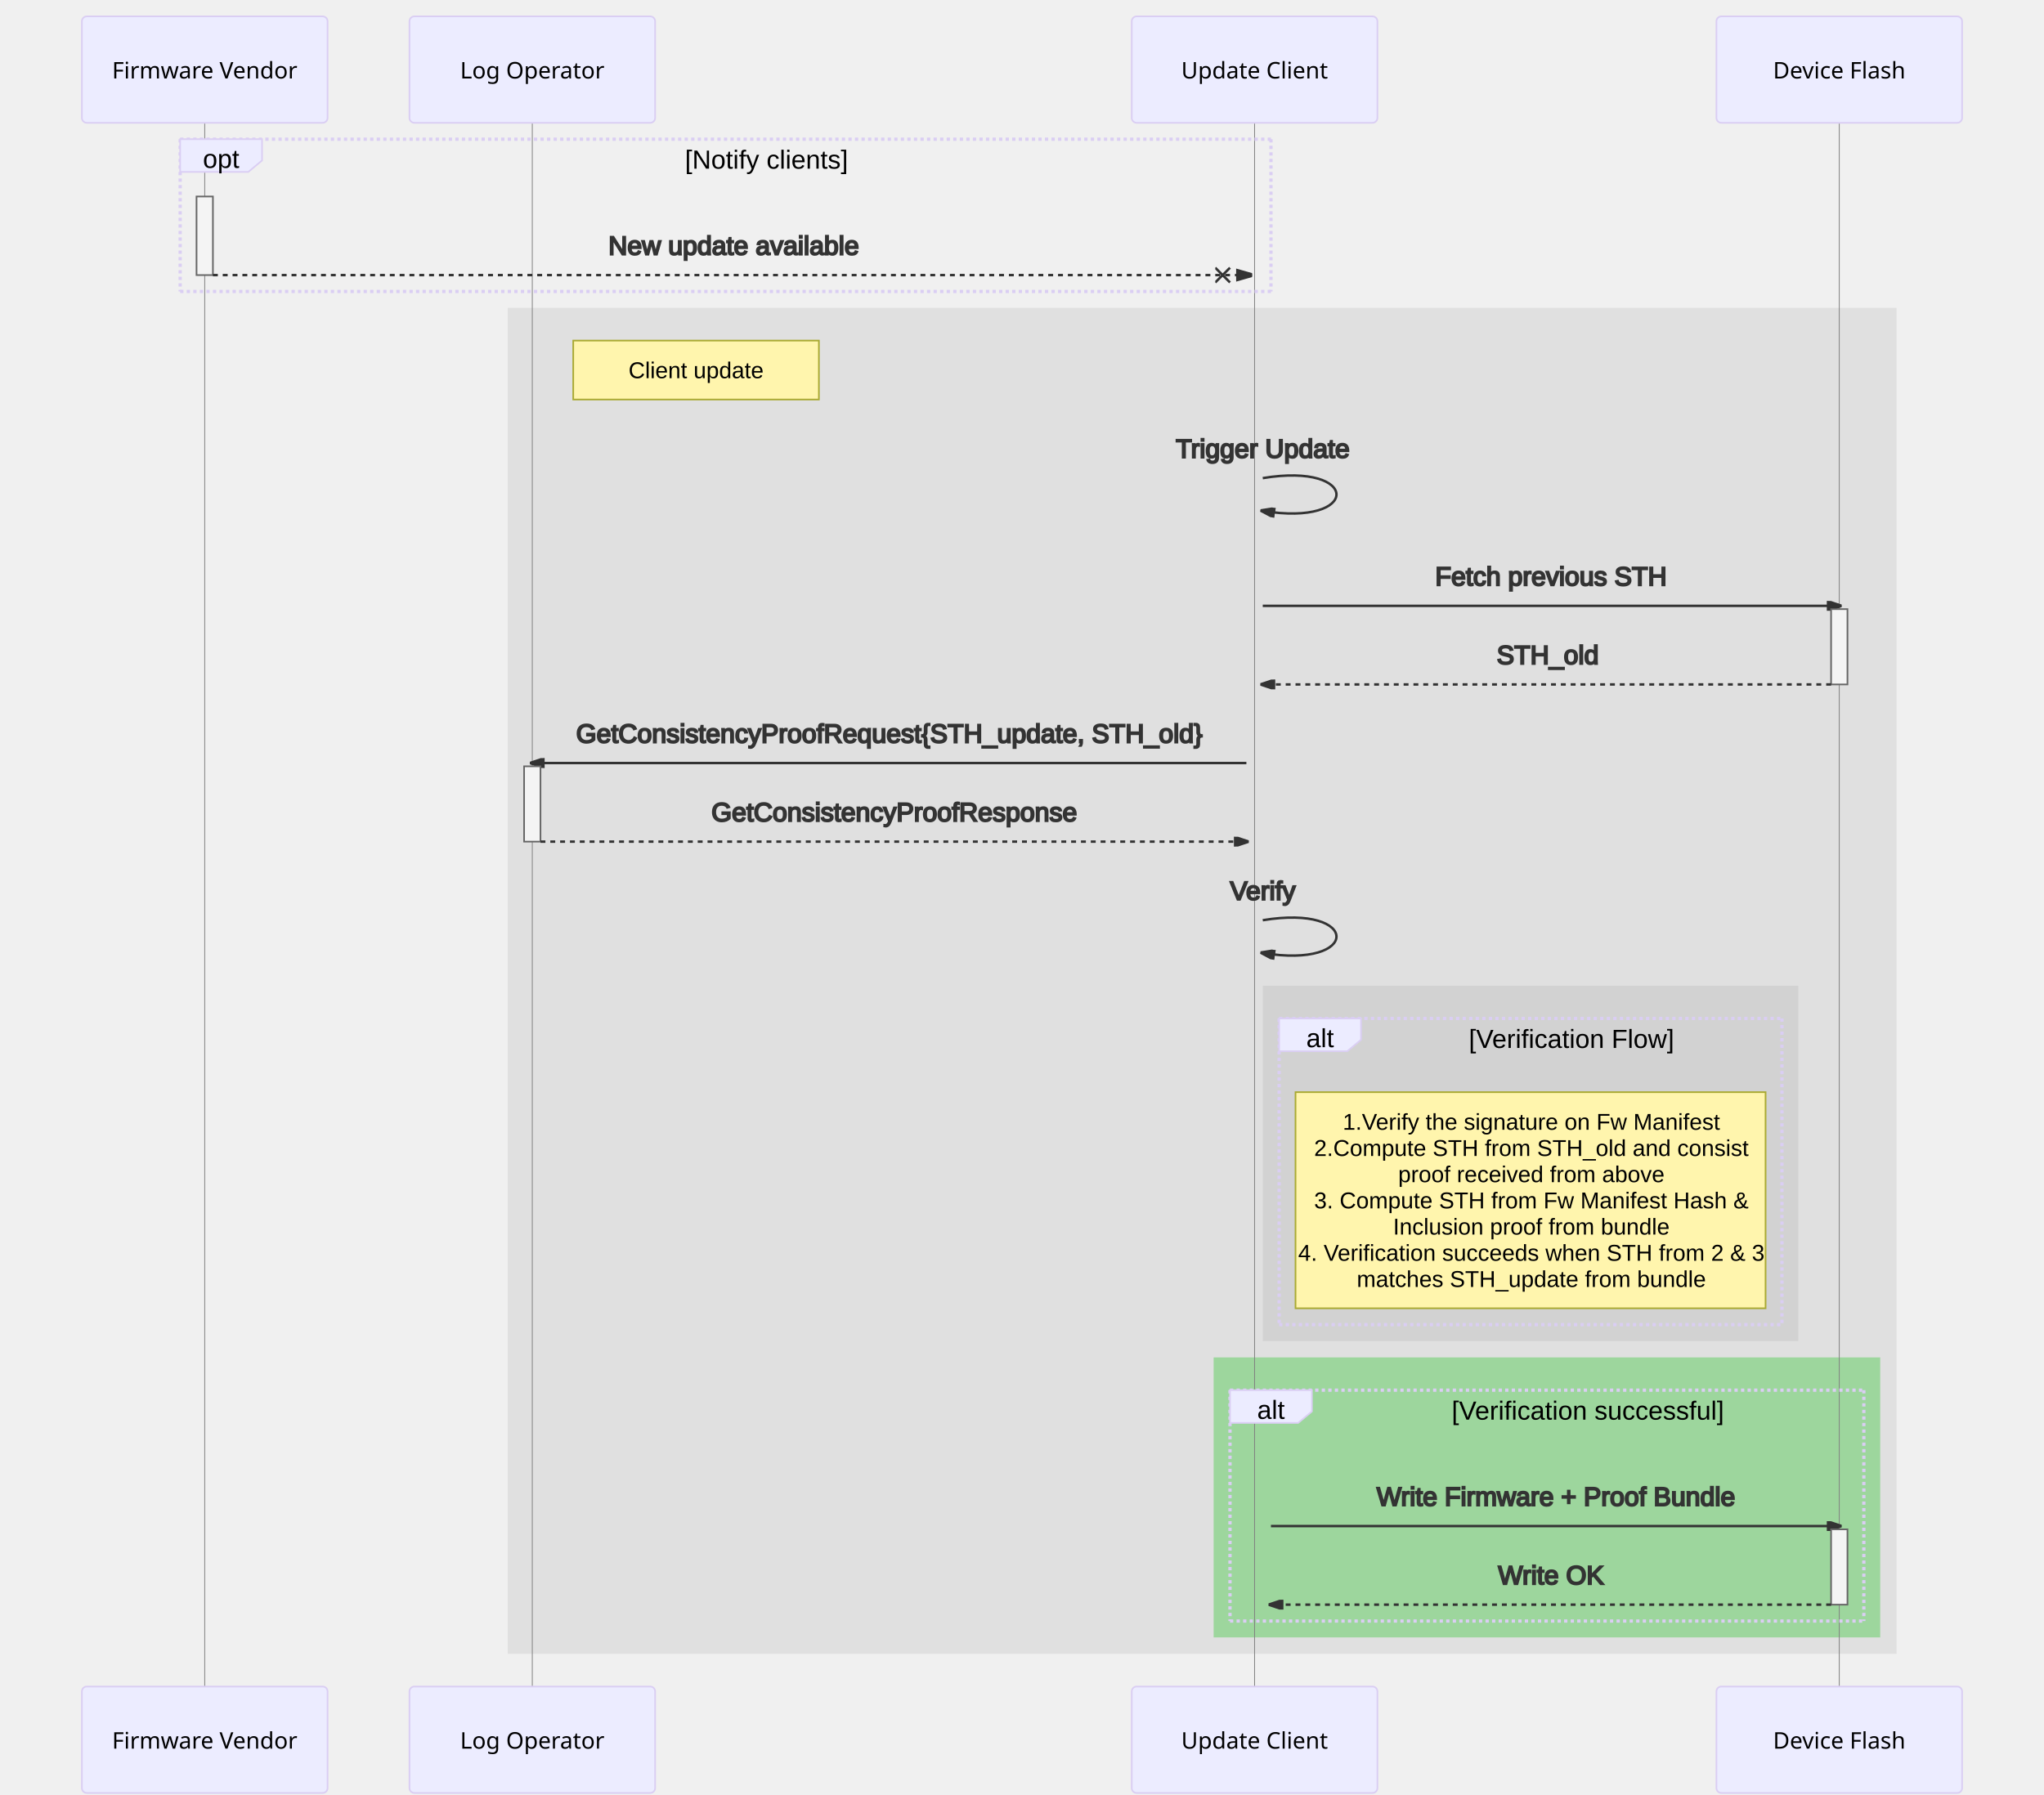
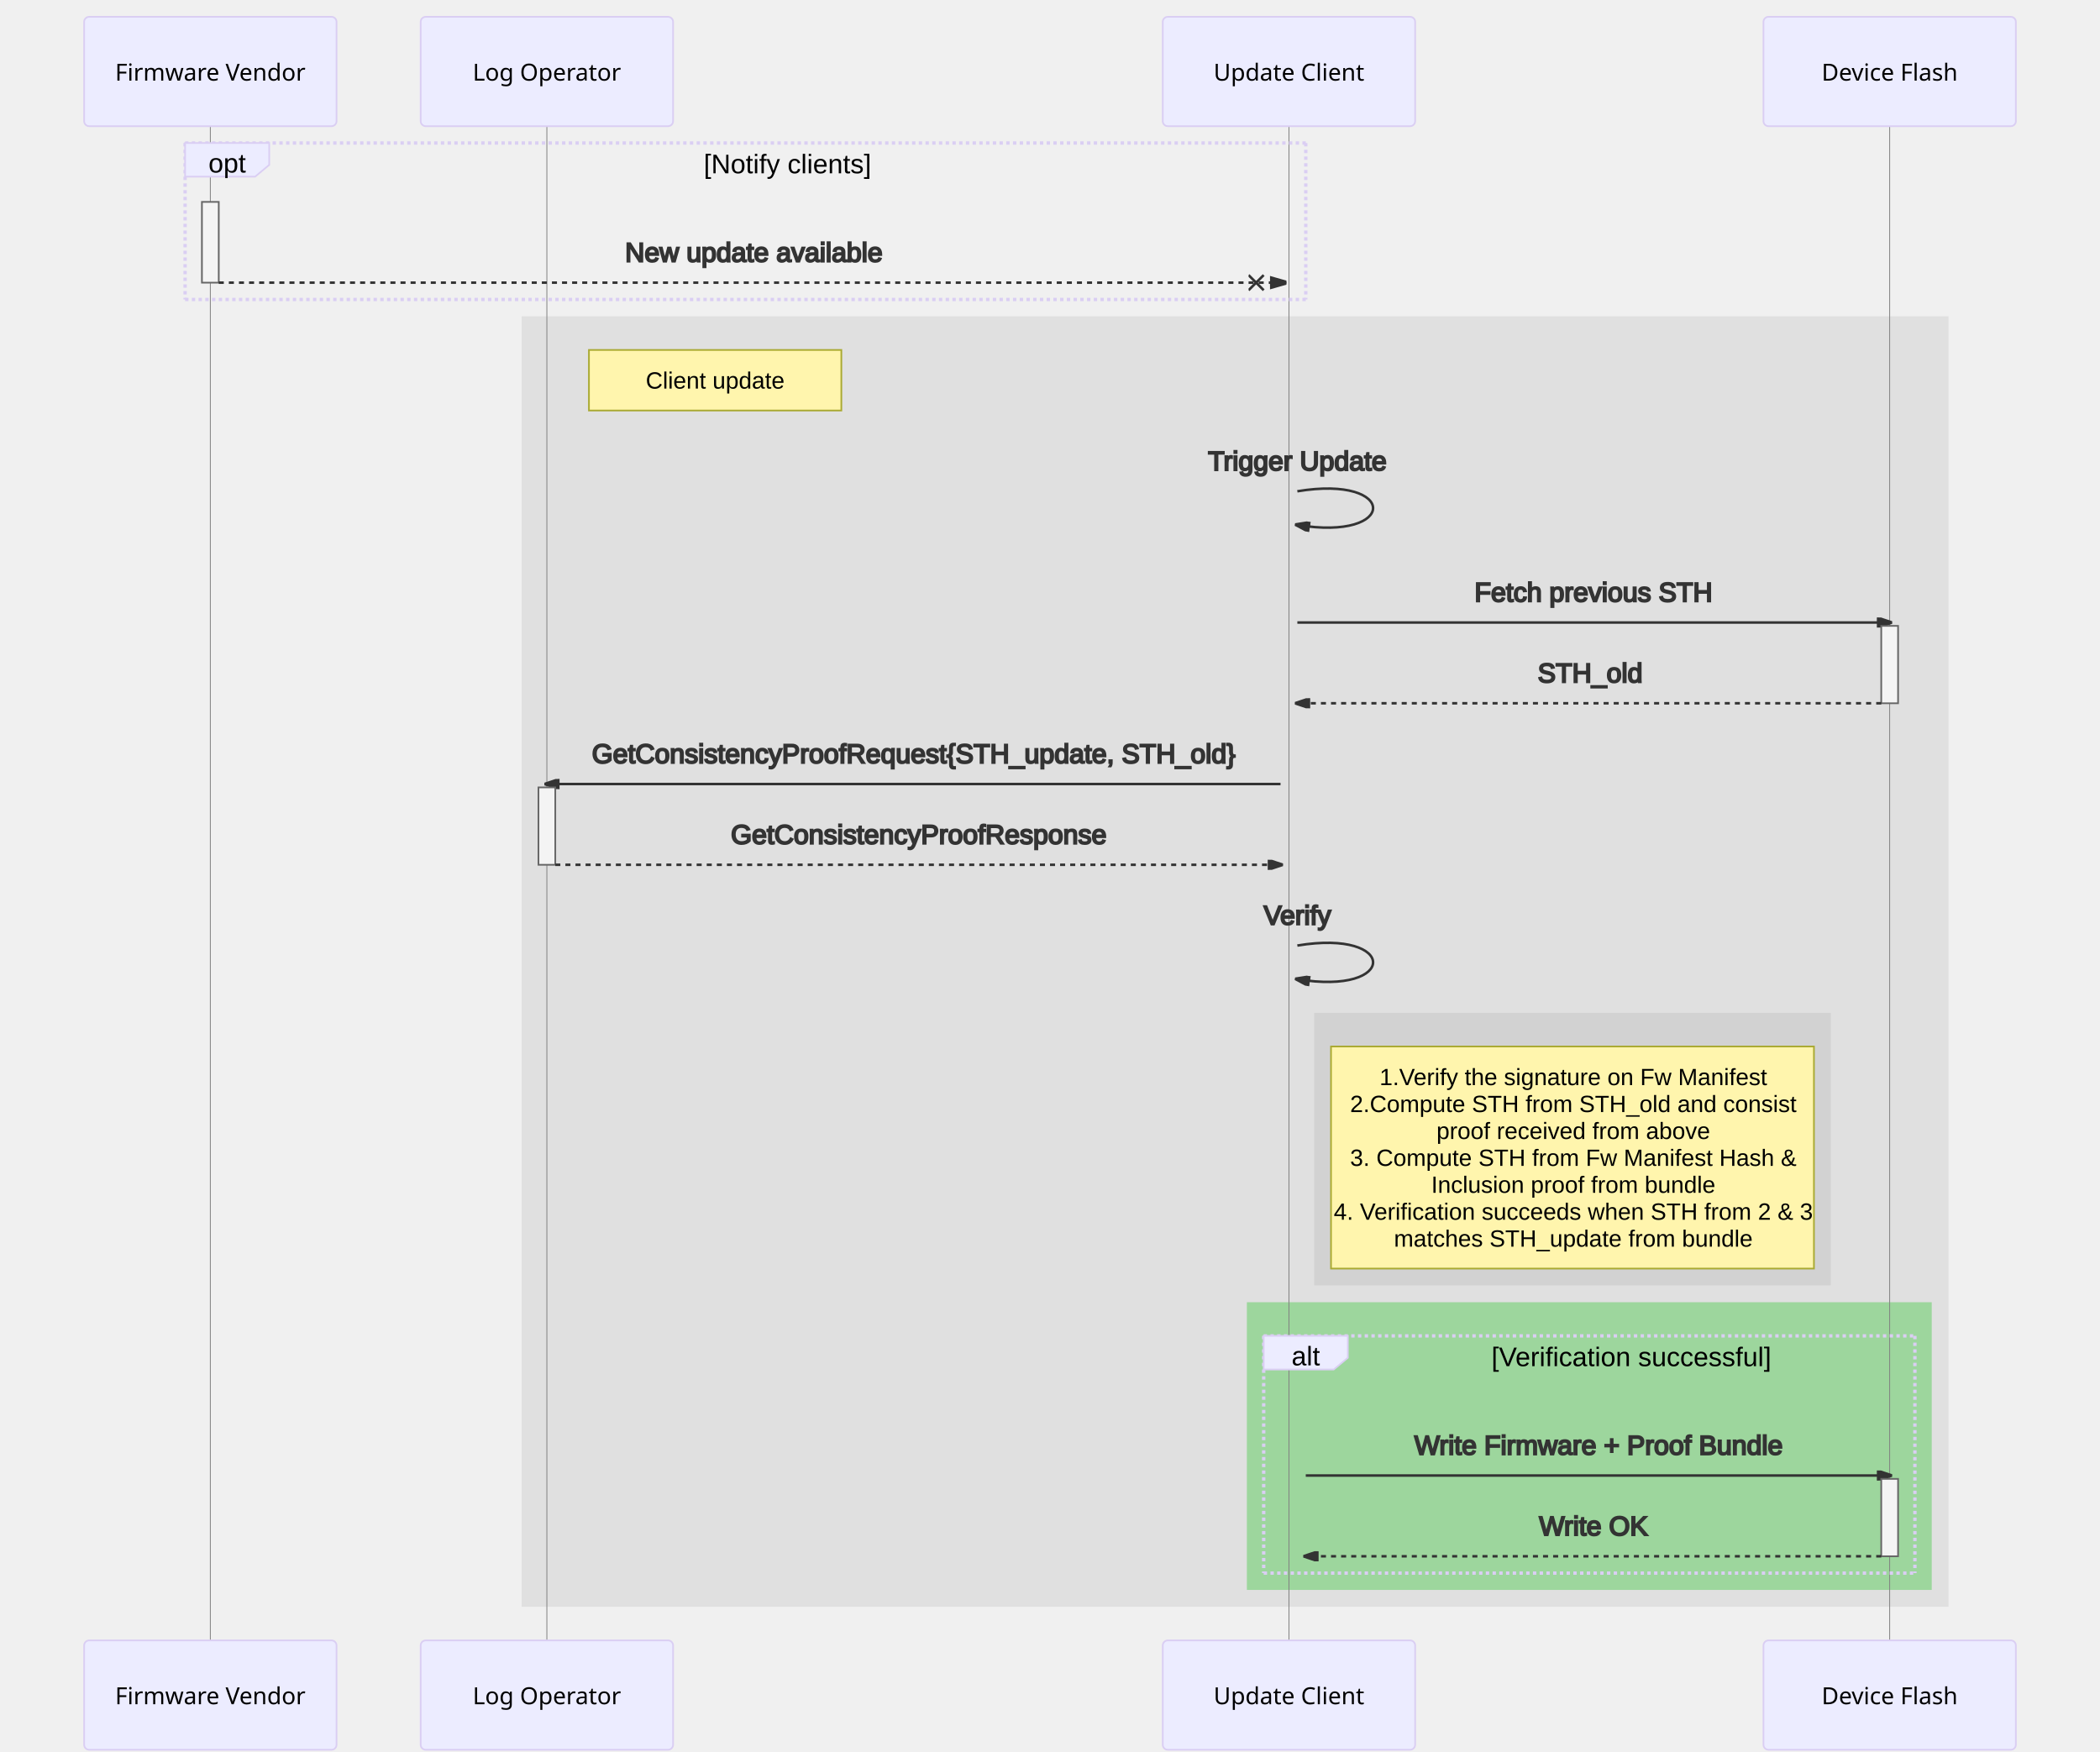
- <svg xmlns="http://www.w3.org/2000/svg" id="mermaid-1607087822647" width="100%" height="1096" style="max-width: 1248px;" viewBox="-50 -10 1248 1096">
-   <rect x="260" y="178" fill="rgba(80,80,80,0.1)" width="848" height="822" class="rect" />
-   <rect x="691" y="819" fill="rgba(0,192,0,0.3)" width="407" height="171" class="rect" />
-   <rect x="721" y="592" fill="rgba(80,80,80,0.1)" width="327" height="217" class="rect" />
-   <style>#mermaid-1607087822647{font-family:"trebuchet ms",verdana,arial;font-size:16px;fill:#333;}#mermaid-1607087822647 .error-icon{fill:#552222;}#mermaid-1607087822647 .error-text{fill:#552222;stroke:#552222;}#mermaid-1607087822647 .edge-thickness-normal{stroke-width:2px;}#mermaid-1607087822647 .edge-thickness-thick{stroke-width:3.5px;}#mermaid-1607087822647 .edge-pattern-solid{stroke-dasharray:0;}#mermaid-1607087822647 .edge-pattern-dashed{stroke-dasharray:3;}#mermaid-1607087822647 .edge-pattern-dotted{stroke-dasharray:2;}#mermaid-1607087822647 .marker{fill:#333333;}#mermaid-1607087822647 .marker.cross{stroke:#333333;}#mermaid-1607087822647 svg{font-family:"trebuchet ms",verdana,arial;font-size:16px;}#mermaid-1607087822647 .actor{stroke:hsl(259.626,59.777%,87.902%);fill:#ECECFF;}#mermaid-1607087822647 text.actor &gt; tspan{fill:black;stroke:none;}#mermaid-1607087822647 .actor-line{stroke:grey;}#mermaid-1607087822647 .messageLine0{stroke-width:1.5;stroke-dasharray:none;stroke:#333;}#mermaid-1607087822647 .messageLine1{stroke-width:1.5;stroke-dasharray:2,2;stroke:#333;}#mermaid-1607087822647 #arrowhead path{fill:#333;stroke:#333;}#mermaid-1607087822647 .sequenceNumber{fill:white;}#mermaid-1607087822647 #sequencenumber{fill:#333;}#mermaid-1607087822647 #crosshead path{fill:#333;stroke:#333;}#mermaid-1607087822647 .messageText{fill:#333;stroke:#333;}#mermaid-1607087822647 .labelBox{stroke:hsl(259.626,59.777%,87.902%);fill:#ECECFF;}#mermaid-1607087822647 .labelText,#mermaid-1607087822647 .labelText &gt; tspan{fill:black;stroke:none;}#mermaid-1607087822647 .loopText,#mermaid-1607087822647 .loopText &gt; tspan{fill:black;stroke:none;}#mermaid-1607087822647 .loopLine{stroke-width:2px;stroke-dasharray:2,2;stroke:hsl(259.626,59.777%,87.902%);fill:hsl(259.626,59.777%,87.902%);}#mermaid-1607087822647 .note{stroke:#aaaa33;fill:#fff5ad;}#mermaid-1607087822647 .noteText,#mermaid-1607087822647 .noteText &gt; tspan{fill:black;stroke:none;}#mermaid-1607087822647 .activation0{fill:#f4f4f4;stroke:#666;}#mermaid-1607087822647 .activation1{fill:#f4f4f4;stroke:#666;}#mermaid-1607087822647 .activation2{fill:#f4f4f4;stroke:#666;}#mermaid-1607087822647:root{--mermaid-font-family:"trebuchet ms",verdana,arial;}#mermaid-1607087822647 sequence{fill:apa;}</style>
+ <svg xmlns="http://www.w3.org/2000/svg" id="mermaid-1607280184280" width="100%" height="1041" style="max-width: 1248px;" viewBox="-50 -10 1248 1041">
+   <rect x="260" y="178" fill="rgba(80,80,80,0.1)" width="848" height="767" class="rect" />
+   <rect x="691" y="764" fill="rgba(0,192,0,0.3)" width="407" height="171" class="rect" />
+   <rect x="731" y="592" fill="rgba(80,80,80,0.1)" width="307" height="162" class="rect" />
+   <style>#mermaid-1607280184280{font-family:"trebuchet ms",verdana,arial,sans-serif;font-size:16px;fill:#333;}#mermaid-1607280184280 .error-icon{fill:#552222;}#mermaid-1607280184280 .error-text{fill:#552222;stroke:#552222;}#mermaid-1607280184280 .edge-thickness-normal{stroke-width:2px;}#mermaid-1607280184280 .edge-thickness-thick{stroke-width:3.5px;}#mermaid-1607280184280 .edge-pattern-solid{stroke-dasharray:0;}#mermaid-1607280184280 .edge-pattern-dashed{stroke-dasharray:3;}#mermaid-1607280184280 .edge-pattern-dotted{stroke-dasharray:2;}#mermaid-1607280184280 .marker{fill:#333333;}#mermaid-1607280184280 .marker.cross{stroke:#333333;}#mermaid-1607280184280 svg{font-family:"trebuchet ms",verdana,arial,sans-serif;font-size:16px;}#mermaid-1607280184280 .actor{stroke:hsl(259.626,59.777%,87.902%);fill:#ECECFF;}#mermaid-1607280184280 text.actor &gt; tspan{fill:black;stroke:none;}#mermaid-1607280184280 .actor-line{stroke:grey;}#mermaid-1607280184280 .messageLine0{stroke-width:1.5;stroke-dasharray:none;stroke:#333;}#mermaid-1607280184280 .messageLine1{stroke-width:1.5;stroke-dasharray:2,2;stroke:#333;}#mermaid-1607280184280 #arrowhead path{fill:#333;stroke:#333;}#mermaid-1607280184280 .sequenceNumber{fill:white;}#mermaid-1607280184280 #sequencenumber{fill:#333;}#mermaid-1607280184280 #crosshead path{fill:#333;stroke:#333;}#mermaid-1607280184280 .messageText{fill:#333;stroke:#333;}#mermaid-1607280184280 .labelBox{stroke:hsl(259.626,59.777%,87.902%);fill:#ECECFF;}#mermaid-1607280184280 .labelText,#mermaid-1607280184280 .labelText &gt; tspan{fill:black;stroke:none;}#mermaid-1607280184280 .loopText,#mermaid-1607280184280 .loopText &gt; tspan{fill:black;stroke:none;}#mermaid-1607280184280 .loopLine{stroke-width:2px;stroke-dasharray:2,2;stroke:hsl(259.626,59.777%,87.902%);fill:hsl(259.626,59.777%,87.902%);}#mermaid-1607280184280 .note{stroke:#aaaa33;fill:#fff5ad;}#mermaid-1607280184280 .noteText,#mermaid-1607280184280 .noteText &gt; tspan{fill:black;stroke:none;}#mermaid-1607280184280 .activation0{fill:#f4f4f4;stroke:#666;}#mermaid-1607280184280 .activation1{fill:#f4f4f4;stroke:#666;}#mermaid-1607280184280 .activation2{fill:#f4f4f4;stroke:#666;}#mermaid-1607280184280:root{--mermaid-font-family:"trebuchet ms",verdana,arial,sans-serif;}#mermaid-1607280184280 sequence{fill:apa;}</style>
  <g />
  <g>
-     <line id="actor1762" x1="75" y1="5" x2="75" y2="1085" class="actor-line" stroke-width="0.5px" stroke="#999" />
+     <line id="actor246" x1="75" y1="5" x2="75" y2="1030" class="actor-line" stroke-width="0.5px" stroke="#999" />
    <rect x="0" y="0" fill="#eaeaea" stroke="#666" width="150" height="65" rx="3" ry="3" class="actor" />
    <text x="75" y="32.5" dominant-baseline="central" alignment-baseline="central" class="actor" style="text-anchor: middle; font-size: 14px; font-weight: 400; font-family: Open-Sans, sans-serif;">
      <tspan x="75" dy="0">Firmware Vendor</tspan>
    </text>
  </g>
  <g>
-     <line id="actor1763" x1="275" y1="5" x2="275" y2="1085" class="actor-line" stroke-width="0.5px" stroke="#999" />
+     <line id="actor247" x1="275" y1="5" x2="275" y2="1030" class="actor-line" stroke-width="0.5px" stroke="#999" />
    <rect x="200" y="0" fill="#eaeaea" stroke="#666" width="150" height="65" rx="3" ry="3" class="actor" />
    <text x="275" y="32.5" dominant-baseline="central" alignment-baseline="central" class="actor" style="text-anchor: middle; font-size: 14px; font-weight: 400; font-family: Open-Sans, sans-serif;">
      <tspan x="275" dy="0">Log Operator</tspan>
    </text>
  </g>
  <g>
-     <line id="actor1764" x1="716" y1="5" x2="716" y2="1085" class="actor-line" stroke-width="0.5px" stroke="#999" />
+     <line id="actor248" x1="716" y1="5" x2="716" y2="1030" class="actor-line" stroke-width="0.5px" stroke="#999" />
    <rect x="641" y="0" fill="#eaeaea" stroke="#666" width="150" height="65" rx="3" ry="3" class="actor" />
    <text x="716" y="32.5" dominant-baseline="central" alignment-baseline="central" class="actor" style="text-anchor: middle; font-size: 14px; font-weight: 400; font-family: Open-Sans, sans-serif;">
      <tspan x="716" dy="0">Update Client</tspan>
    </text>
  </g>
  <g>
-     <line id="actor1765" x1="1073" y1="5" x2="1073" y2="1085" class="actor-line" stroke-width="0.5px" stroke="#999" />
+     <line id="actor249" x1="1073" y1="5" x2="1073" y2="1030" class="actor-line" stroke-width="0.5px" stroke="#999" />
    <rect x="998" y="0" fill="#eaeaea" stroke="#666" width="150" height="65" rx="3" ry="3" class="actor" />
    <text x="1073" y="32.5" dominant-baseline="central" alignment-baseline="central" class="actor" style="text-anchor: middle; font-size: 14px; font-weight: 400; font-family: Open-Sans, sans-serif;">
      <tspan x="1073" dy="0">Device Flash</tspan>
    </text>
  </g>
  <defs>
    <marker id="arrowhead" refX="5" refY="2" markerWidth="6" markerHeight="4" orient="auto">
      <path d="M 0,0 V 4 L6,2 Z" />
    </marker>
  </defs>
  <defs>
    <marker id="crosshead" markerWidth="15" markerHeight="8" orient="auto" refX="16" refY="4">
      <path fill="black" stroke="#000000" stroke-width="1px" d="M 9,2 V 6 L16,4 Z" style="stroke-dasharray: 0, 0;" />
      <path fill="none" stroke="#000000" stroke-width="1px" d="M 0,1 L 6,7 M 6,1 L 0,7" style="stroke-dasharray: 0, 0;" />
    </marker>
  </defs>
  <defs>
    <marker id="sequencenumber" refX="15" refY="15" markerWidth="60" markerHeight="40" orient="auto">
      <circle cx="15" cy="15" r="6" />
    </marker>
  </defs>
  <g>
    <rect x="70" y="110" fill="#EDF2AE" stroke="#666" width="10" height="48" rx="0" ry="0" class="activation0" />
  </g>
-   <text x="398" y="125" text-anchor="middle" dominant-baseline="middle" alignment-baseline="middle" class="messageText" dy="1em" style="font-family: &quot;trebuchet ms&quot;, verdana, arial; font-size: 16px; font-weight: 400;">New update available</text>
+   <text x="398" y="125" text-anchor="middle" dominant-baseline="middle" alignment-baseline="middle" class="messageText" dy="1em" style="font-family: &quot;trebuchet ms&quot;, verdana, arial, sans-serif; font-size: 16px; font-weight: 400;">New update available</text>
  <line x1="80" y1="158" x2="716" y2="158" class="messageLine1" stroke-width="2" stroke="none" marker-end="url(#crosshead)" style="stroke-dasharray: 3, 3; fill: none;" />
  <g>
    <line x1="60" y1="75" x2="726" y2="75" class="loopLine" />
    <line x1="726" y1="75" x2="726" y2="168" class="loopLine" />
    <line x1="60" y1="168" x2="726" y2="168" class="loopLine" />
    <line x1="60" y1="75" x2="60" y2="168" class="loopLine" />
    <polygon points="60,75 110,75 110,88 101.6,95 60,95" class="labelBox" />
-     <text x="85" y="88" text-anchor="middle" dominant-baseline="middle" alignment-baseline="middle" class="labelText" style="font-family: &quot;trebuchet ms&quot;, verdana, arial; font-size: 16px; font-weight: 400;">opt</text>
-     <text x="418" y="93" text-anchor="middle" class="loopText" style="font-family: &quot;trebuchet ms&quot;, verdana, arial; font-size: 16px; font-weight: 400;">
+     <text x="85" y="88" text-anchor="middle" dominant-baseline="middle" alignment-baseline="middle" class="labelText" style="font-family: &quot;trebuchet ms&quot;, verdana, arial, sans-serif; font-size: 16px; font-weight: 400;">opt</text>
+     <text x="418" y="93" text-anchor="middle" class="loopText" style="font-family: &quot;trebuchet ms&quot;, verdana, arial, sans-serif; font-size: 16px; font-weight: 400;">
      <tspan x="418">[Notify clients]</tspan>
    </text>
  </g>
  <g>
    <rect x="300" y="198" fill="#EDF2AE" stroke="#666" width="150" height="36" rx="0" ry="0" class="note" />
-     <text x="375" y="203" text-anchor="middle" dominant-baseline="middle" alignment-baseline="middle" class="noteText" dy="1em" style="font-family: &quot;trebuchet ms&quot;, verdana, arial; font-size: 14px; font-weight: 400;">
+     <text x="375" y="203" text-anchor="middle" dominant-baseline="middle" alignment-baseline="middle" class="noteText" dy="1em" style="font-family: &quot;trebuchet ms&quot;, verdana, arial, sans-serif; font-size: 14px; font-weight: 400;">
      <tspan x="375">Client update</tspan>
    </text>
  </g>
  <g />
-   <text x="721" y="249" text-anchor="middle" dominant-baseline="middle" alignment-baseline="middle" class="messageText" dy="1em" style="font-family: &quot;trebuchet ms&quot;, verdana, arial; font-size: 16px; font-weight: 400;">Trigger Update</text>
+   <text x="721" y="249" text-anchor="middle" dominant-baseline="middle" alignment-baseline="middle" class="messageText" dy="1em" style="font-family: &quot;trebuchet ms&quot;, verdana, arial, sans-serif; font-size: 16px; font-weight: 400;">Trigger Update</text>
  <path d="M 721,282 C 781,272 781,312 721,302" class="messageLine0" stroke-width="2" stroke="none" marker-end="url(#arrowhead)" style="fill: none;" />
-   <text x="897" y="327" text-anchor="middle" dominant-baseline="middle" alignment-baseline="middle" class="messageText" dy="1em" style="font-family: &quot;trebuchet ms&quot;, verdana, arial; font-size: 16px; font-weight: 400;">Fetch previous STH</text>
+   <text x="897" y="327" text-anchor="middle" dominant-baseline="middle" alignment-baseline="middle" class="messageText" dy="1em" style="font-family: &quot;trebuchet ms&quot;, verdana, arial, sans-serif; font-size: 16px; font-weight: 400;">Fetch previous STH</text>
  <line x1="721" y1="360" x2="1073" y2="360" class="messageLine0" stroke-width="2" stroke="none" marker-end="url(#arrowhead)" style="fill: none;" />
  <g>
    <rect x="1068" y="362" fill="#EDF2AE" stroke="#666" width="10" height="46" rx="0" ry="0" class="activation0" />
  </g>
-   <text x="895" y="375" text-anchor="middle" dominant-baseline="middle" alignment-baseline="middle" class="messageText" dy="1em" style="font-family: &quot;trebuchet ms&quot;, verdana, arial; font-size: 16px; font-weight: 400;">STH_old</text>
+   <text x="895" y="375" text-anchor="middle" dominant-baseline="middle" alignment-baseline="middle" class="messageText" dy="1em" style="font-family: &quot;trebuchet ms&quot;, verdana, arial, sans-serif; font-size: 16px; font-weight: 400;">STH_old</text>
  <line x1="1068" y1="408" x2="721" y2="408" class="messageLine1" stroke-width="2" stroke="none" marker-end="url(#arrowhead)" style="stroke-dasharray: 3, 3; fill: none;" />
-   <text x="493" y="423" text-anchor="middle" dominant-baseline="middle" alignment-baseline="middle" class="messageText" dy="1em" style="font-family: &quot;trebuchet ms&quot;, verdana, arial; font-size: 16px; font-weight: 400;">GetConsistencyProofRequest{STH_update, STH_old}</text>
+   <text x="493" y="423" text-anchor="middle" dominant-baseline="middle" alignment-baseline="middle" class="messageText" dy="1em" style="font-family: &quot;trebuchet ms&quot;, verdana, arial, sans-serif; font-size: 16px; font-weight: 400;">GetConsistencyProofRequest{STH_update, STH_old}</text>
  <line x1="711" y1="456" x2="275" y2="456" class="messageLine0" stroke-width="2" stroke="none" marker-end="url(#arrowhead)" style="fill: none;" />
  <g>
    <rect x="270" y="458" fill="#EDF2AE" stroke="#666" width="10" height="46" rx="0" ry="0" class="activation0" />
  </g>
-   <text x="496" y="471" text-anchor="middle" dominant-baseline="middle" alignment-baseline="middle" class="messageText" dy="1em" style="font-family: &quot;trebuchet ms&quot;, verdana, arial; font-size: 16px; font-weight: 400;">GetConsistencyProofResponse</text>
+   <text x="496" y="471" text-anchor="middle" dominant-baseline="middle" alignment-baseline="middle" class="messageText" dy="1em" style="font-family: &quot;trebuchet ms&quot;, verdana, arial, sans-serif; font-size: 16px; font-weight: 400;">GetConsistencyProofResponse</text>
  <line x1="280" y1="504" x2="711" y2="504" class="messageLine1" stroke-width="2" stroke="none" marker-end="url(#arrowhead)" style="stroke-dasharray: 3, 3; fill: none;" />
-   <text x="721" y="519" text-anchor="middle" dominant-baseline="middle" alignment-baseline="middle" class="messageText" dy="1em" style="font-family: &quot;trebuchet ms&quot;, verdana, arial; font-size: 16px; font-weight: 400;">Verify</text>
+   <text x="721" y="519" text-anchor="middle" dominant-baseline="middle" alignment-baseline="middle" class="messageText" dy="1em" style="font-family: &quot;trebuchet ms&quot;, verdana, arial, sans-serif; font-size: 16px; font-weight: 400;">Verify</text>
  <path d="M 721,552 C 781,542 781,582 721,572" class="messageLine0" stroke-width="2" stroke="none" marker-end="url(#arrowhead)" style="fill: none;" />
  <g>
-     <rect x="741" y="657" fill="#EDF2AE" stroke="#666" width="287" height="132" rx="0" ry="0" class="note" />
-     <text x="885" y="662" text-anchor="middle" dominant-baseline="middle" alignment-baseline="middle" class="noteText" dy="1em" style="font-family: &quot;trebuchet ms&quot;, verdana, arial; font-size: 14px; font-weight: 400;">
+     <rect x="741" y="612" fill="#EDF2AE" stroke="#666" width="287" height="132" rx="0" ry="0" class="note" />
+     <text x="885" y="617" text-anchor="middle" dominant-baseline="middle" alignment-baseline="middle" class="noteText" dy="1em" style="font-family: &quot;trebuchet ms&quot;, verdana, arial, sans-serif; font-size: 14px; font-weight: 400;">
      <tspan x="885">1.Verify the signature on Fw Manifest </tspan>
    </text>
-     <text x="885" y="678" text-anchor="middle" dominant-baseline="middle" alignment-baseline="middle" class="noteText" dy="1em" style="font-family: &quot;trebuchet ms&quot;, verdana, arial; font-size: 14px; font-weight: 400;">
+     <text x="885" y="633" text-anchor="middle" dominant-baseline="middle" alignment-baseline="middle" class="noteText" dy="1em" style="font-family: &quot;trebuchet ms&quot;, verdana, arial, sans-serif; font-size: 14px; font-weight: 400;">
      <tspan x="885"> 2.Compute STH from STH_old and consist</tspan>
    </text>
-     <text x="885" y="694" text-anchor="middle" dominant-baseline="middle" alignment-baseline="middle" class="noteText" dy="1em" style="font-family: &quot;trebuchet ms&quot;, verdana, arial; font-size: 14px; font-weight: 400;">
+     <text x="885" y="649" text-anchor="middle" dominant-baseline="middle" alignment-baseline="middle" class="noteText" dy="1em" style="font-family: &quot;trebuchet ms&quot;, verdana, arial, sans-serif; font-size: 14px; font-weight: 400;">
      <tspan x="885"> proof received from above </tspan>
    </text>
-     <text x="885" y="710" text-anchor="middle" dominant-baseline="middle" alignment-baseline="middle" class="noteText" dy="1em" style="font-family: &quot;trebuchet ms&quot;, verdana, arial; font-size: 14px; font-weight: 400;">
+     <text x="885" y="665" text-anchor="middle" dominant-baseline="middle" alignment-baseline="middle" class="noteText" dy="1em" style="font-family: &quot;trebuchet ms&quot;, verdana, arial, sans-serif; font-size: 14px; font-weight: 400;">
      <tspan x="885"> 3. Compute STH from Fw Manifest Hash &amp;</tspan>
    </text>
-     <text x="885" y="726" text-anchor="middle" dominant-baseline="middle" alignment-baseline="middle" class="noteText" dy="1em" style="font-family: &quot;trebuchet ms&quot;, verdana, arial; font-size: 14px; font-weight: 400;">
+     <text x="885" y="681" text-anchor="middle" dominant-baseline="middle" alignment-baseline="middle" class="noteText" dy="1em" style="font-family: &quot;trebuchet ms&quot;, verdana, arial, sans-serif; font-size: 14px; font-weight: 400;">
      <tspan x="885"> Inclusion proof from bundle </tspan>
    </text>
-     <text x="885" y="742" text-anchor="middle" dominant-baseline="middle" alignment-baseline="middle" class="noteText" dy="1em" style="font-family: &quot;trebuchet ms&quot;, verdana, arial; font-size: 14px; font-weight: 400;">
+     <text x="885" y="697" text-anchor="middle" dominant-baseline="middle" alignment-baseline="middle" class="noteText" dy="1em" style="font-family: &quot;trebuchet ms&quot;, verdana, arial, sans-serif; font-size: 14px; font-weight: 400;">
      <tspan x="885"> 4. Verification succeeds when STH from 2 &amp; 3 </tspan>
    </text>
-     <text x="885" y="758" text-anchor="middle" dominant-baseline="middle" alignment-baseline="middle" class="noteText" dy="1em" style="font-family: &quot;trebuchet ms&quot;, verdana, arial; font-size: 14px; font-weight: 400;">
+     <text x="885" y="713" text-anchor="middle" dominant-baseline="middle" alignment-baseline="middle" class="noteText" dy="1em" style="font-family: &quot;trebuchet ms&quot;, verdana, arial, sans-serif; font-size: 14px; font-weight: 400;">
      <tspan x="885">matches STH_update from bundle</tspan>
    </text>
  </g>
+   <g />
+   <text x="900" y="834" text-anchor="middle" dominant-baseline="middle" alignment-baseline="middle" class="messageText" dy="1em" style="font-family: &quot;trebuchet ms&quot;, verdana, arial, sans-serif; font-size: 16px; font-weight: 400;">Write Firmware + Proof Bundle</text>
+   <line x1="726" y1="867" x2="1073" y2="867" class="messageLine0" stroke-width="2" stroke="none" marker-end="url(#arrowhead)" style="fill: none;" />
  <g>
-     <line x1="731" y1="612" x2="1038" y2="612" class="loopLine" />
-     <line x1="1038" y1="612" x2="1038" y2="799" class="loopLine" />
-     <line x1="731" y1="799" x2="1038" y2="799" class="loopLine" />
-     <line x1="731" y1="612" x2="731" y2="799" class="loopLine" />
-     <polygon points="731,612 781,612 781,625 772.6,632 731,632" class="labelBox" />
-     <text x="756" y="625" text-anchor="middle" dominant-baseline="middle" alignment-baseline="middle" class="labelText" style="font-family: &quot;trebuchet ms&quot;, verdana, arial; font-size: 16px; font-weight: 400;">alt</text>
-     <text x="909.5" y="630" text-anchor="middle" class="loopText" style="font-family: &quot;trebuchet ms&quot;, verdana, arial; font-size: 16px; font-weight: 400;">
-       <tspan x="909.5">[Verification Flow]</tspan>
-     </text>
+     <rect x="1068" y="869" fill="#EDF2AE" stroke="#666" width="10" height="46" rx="0" ry="0" class="activation0" />
  </g>
-   <g />
-   <text x="900" y="889" text-anchor="middle" dominant-baseline="middle" alignment-baseline="middle" class="messageText" dy="1em" style="font-family: &quot;trebuchet ms&quot;, verdana, arial; font-size: 16px; font-weight: 400;">Write Firmware + Proof Bundle</text>
-   <line x1="726" y1="922" x2="1073" y2="922" class="messageLine0" stroke-width="2" stroke="none" marker-end="url(#arrowhead)" style="fill: none;" />
+   <text x="897" y="882" text-anchor="middle" dominant-baseline="middle" alignment-baseline="middle" class="messageText" dy="1em" style="font-family: &quot;trebuchet ms&quot;, verdana, arial, sans-serif; font-size: 16px; font-weight: 400;">Write OK</text>
+   <line x1="1068" y1="915" x2="726" y2="915" class="messageLine1" stroke-width="2" stroke="none" marker-end="url(#arrowhead)" style="stroke-dasharray: 3, 3; fill: none;" />
  <g>
-     <rect x="1068" y="924" fill="#EDF2AE" stroke="#666" width="10" height="46" rx="0" ry="0" class="activation0" />
-   </g>
-   <text x="897" y="937" text-anchor="middle" dominant-baseline="middle" alignment-baseline="middle" class="messageText" dy="1em" style="font-family: &quot;trebuchet ms&quot;, verdana, arial; font-size: 16px; font-weight: 400;">Write OK</text>
-   <line x1="1068" y1="970" x2="726" y2="970" class="messageLine1" stroke-width="2" stroke="none" marker-end="url(#arrowhead)" style="stroke-dasharray: 3, 3; fill: none;" />
-   <g>
-     <line x1="701" y1="839" x2="1088" y2="839" class="loopLine" />
-     <line x1="1088" y1="839" x2="1088" y2="980" class="loopLine" />
-     <line x1="701" y1="980" x2="1088" y2="980" class="loopLine" />
-     <line x1="701" y1="839" x2="701" y2="980" class="loopLine" />
-     <polygon points="701,839 751,839 751,852 742.6,859 701,859" class="labelBox" />
-     <text x="726" y="852" text-anchor="middle" dominant-baseline="middle" alignment-baseline="middle" class="labelText" style="font-family: &quot;trebuchet ms&quot;, verdana, arial; font-size: 16px; font-weight: 400;">alt</text>
-     <text x="919.5" y="857" text-anchor="middle" class="loopText" style="font-family: &quot;trebuchet ms&quot;, verdana, arial; font-size: 16px; font-weight: 400;">
+     <line x1="701" y1="784" x2="1088" y2="784" class="loopLine" />
+     <line x1="1088" y1="784" x2="1088" y2="925" class="loopLine" />
+     <line x1="701" y1="925" x2="1088" y2="925" class="loopLine" />
+     <line x1="701" y1="784" x2="701" y2="925" class="loopLine" />
+     <polygon points="701,784 751,784 751,797 742.6,804 701,804" class="labelBox" />
+     <text x="726" y="797" text-anchor="middle" dominant-baseline="middle" alignment-baseline="middle" class="labelText" style="font-family: &quot;trebuchet ms&quot;, verdana, arial, sans-serif; font-size: 16px; font-weight: 400;">alt</text>
+     <text x="919.5" y="802" text-anchor="middle" class="loopText" style="font-family: &quot;trebuchet ms&quot;, verdana, arial, sans-serif; font-size: 16px; font-weight: 400;">
      <tspan x="919.5">[Verification successful]</tspan>
    </text>
  </g>
  <g>
-     <rect x="0" y="1020" fill="#eaeaea" stroke="#666" width="150" height="65" rx="3" ry="3" class="actor" />
-     <text x="75" y="1052.5" dominant-baseline="central" alignment-baseline="central" class="actor" style="text-anchor: middle; font-size: 14px; font-weight: 400; font-family: Open-Sans, sans-serif;">
+     <rect x="0" y="965" fill="#eaeaea" stroke="#666" width="150" height="65" rx="3" ry="3" class="actor" />
+     <text x="75" y="997.5" dominant-baseline="central" alignment-baseline="central" class="actor" style="text-anchor: middle; font-size: 14px; font-weight: 400; font-family: Open-Sans, sans-serif;">
      <tspan x="75" dy="0">Firmware Vendor</tspan>
    </text>
  </g>
  <g>
-     <rect x="200" y="1020" fill="#eaeaea" stroke="#666" width="150" height="65" rx="3" ry="3" class="actor" />
-     <text x="275" y="1052.5" dominant-baseline="central" alignment-baseline="central" class="actor" style="text-anchor: middle; font-size: 14px; font-weight: 400; font-family: Open-Sans, sans-serif;">
+     <rect x="200" y="965" fill="#eaeaea" stroke="#666" width="150" height="65" rx="3" ry="3" class="actor" />
+     <text x="275" y="997.5" dominant-baseline="central" alignment-baseline="central" class="actor" style="text-anchor: middle; font-size: 14px; font-weight: 400; font-family: Open-Sans, sans-serif;">
      <tspan x="275" dy="0">Log Operator</tspan>
    </text>
  </g>
  <g>
-     <rect x="641" y="1020" fill="#eaeaea" stroke="#666" width="150" height="65" rx="3" ry="3" class="actor" />
-     <text x="716" y="1052.5" dominant-baseline="central" alignment-baseline="central" class="actor" style="text-anchor: middle; font-size: 14px; font-weight: 400; font-family: Open-Sans, sans-serif;">
+     <rect x="641" y="965" fill="#eaeaea" stroke="#666" width="150" height="65" rx="3" ry="3" class="actor" />
+     <text x="716" y="997.5" dominant-baseline="central" alignment-baseline="central" class="actor" style="text-anchor: middle; font-size: 14px; font-weight: 400; font-family: Open-Sans, sans-serif;">
      <tspan x="716" dy="0">Update Client</tspan>
    </text>
  </g>
  <g>
-     <rect x="998" y="1020" fill="#eaeaea" stroke="#666" width="150" height="65" rx="3" ry="3" class="actor" />
-     <text x="1073" y="1052.5" dominant-baseline="central" alignment-baseline="central" class="actor" style="text-anchor: middle; font-size: 14px; font-weight: 400; font-family: Open-Sans, sans-serif;">
+     <rect x="998" y="965" fill="#eaeaea" stroke="#666" width="150" height="65" rx="3" ry="3" class="actor" />
+     <text x="1073" y="997.5" dominant-baseline="central" alignment-baseline="central" class="actor" style="text-anchor: middle; font-size: 14px; font-weight: 400; font-family: Open-Sans, sans-serif;">
      <tspan x="1073" dy="0">Device Flash</tspan>
    </text>
  </g>
</svg>
